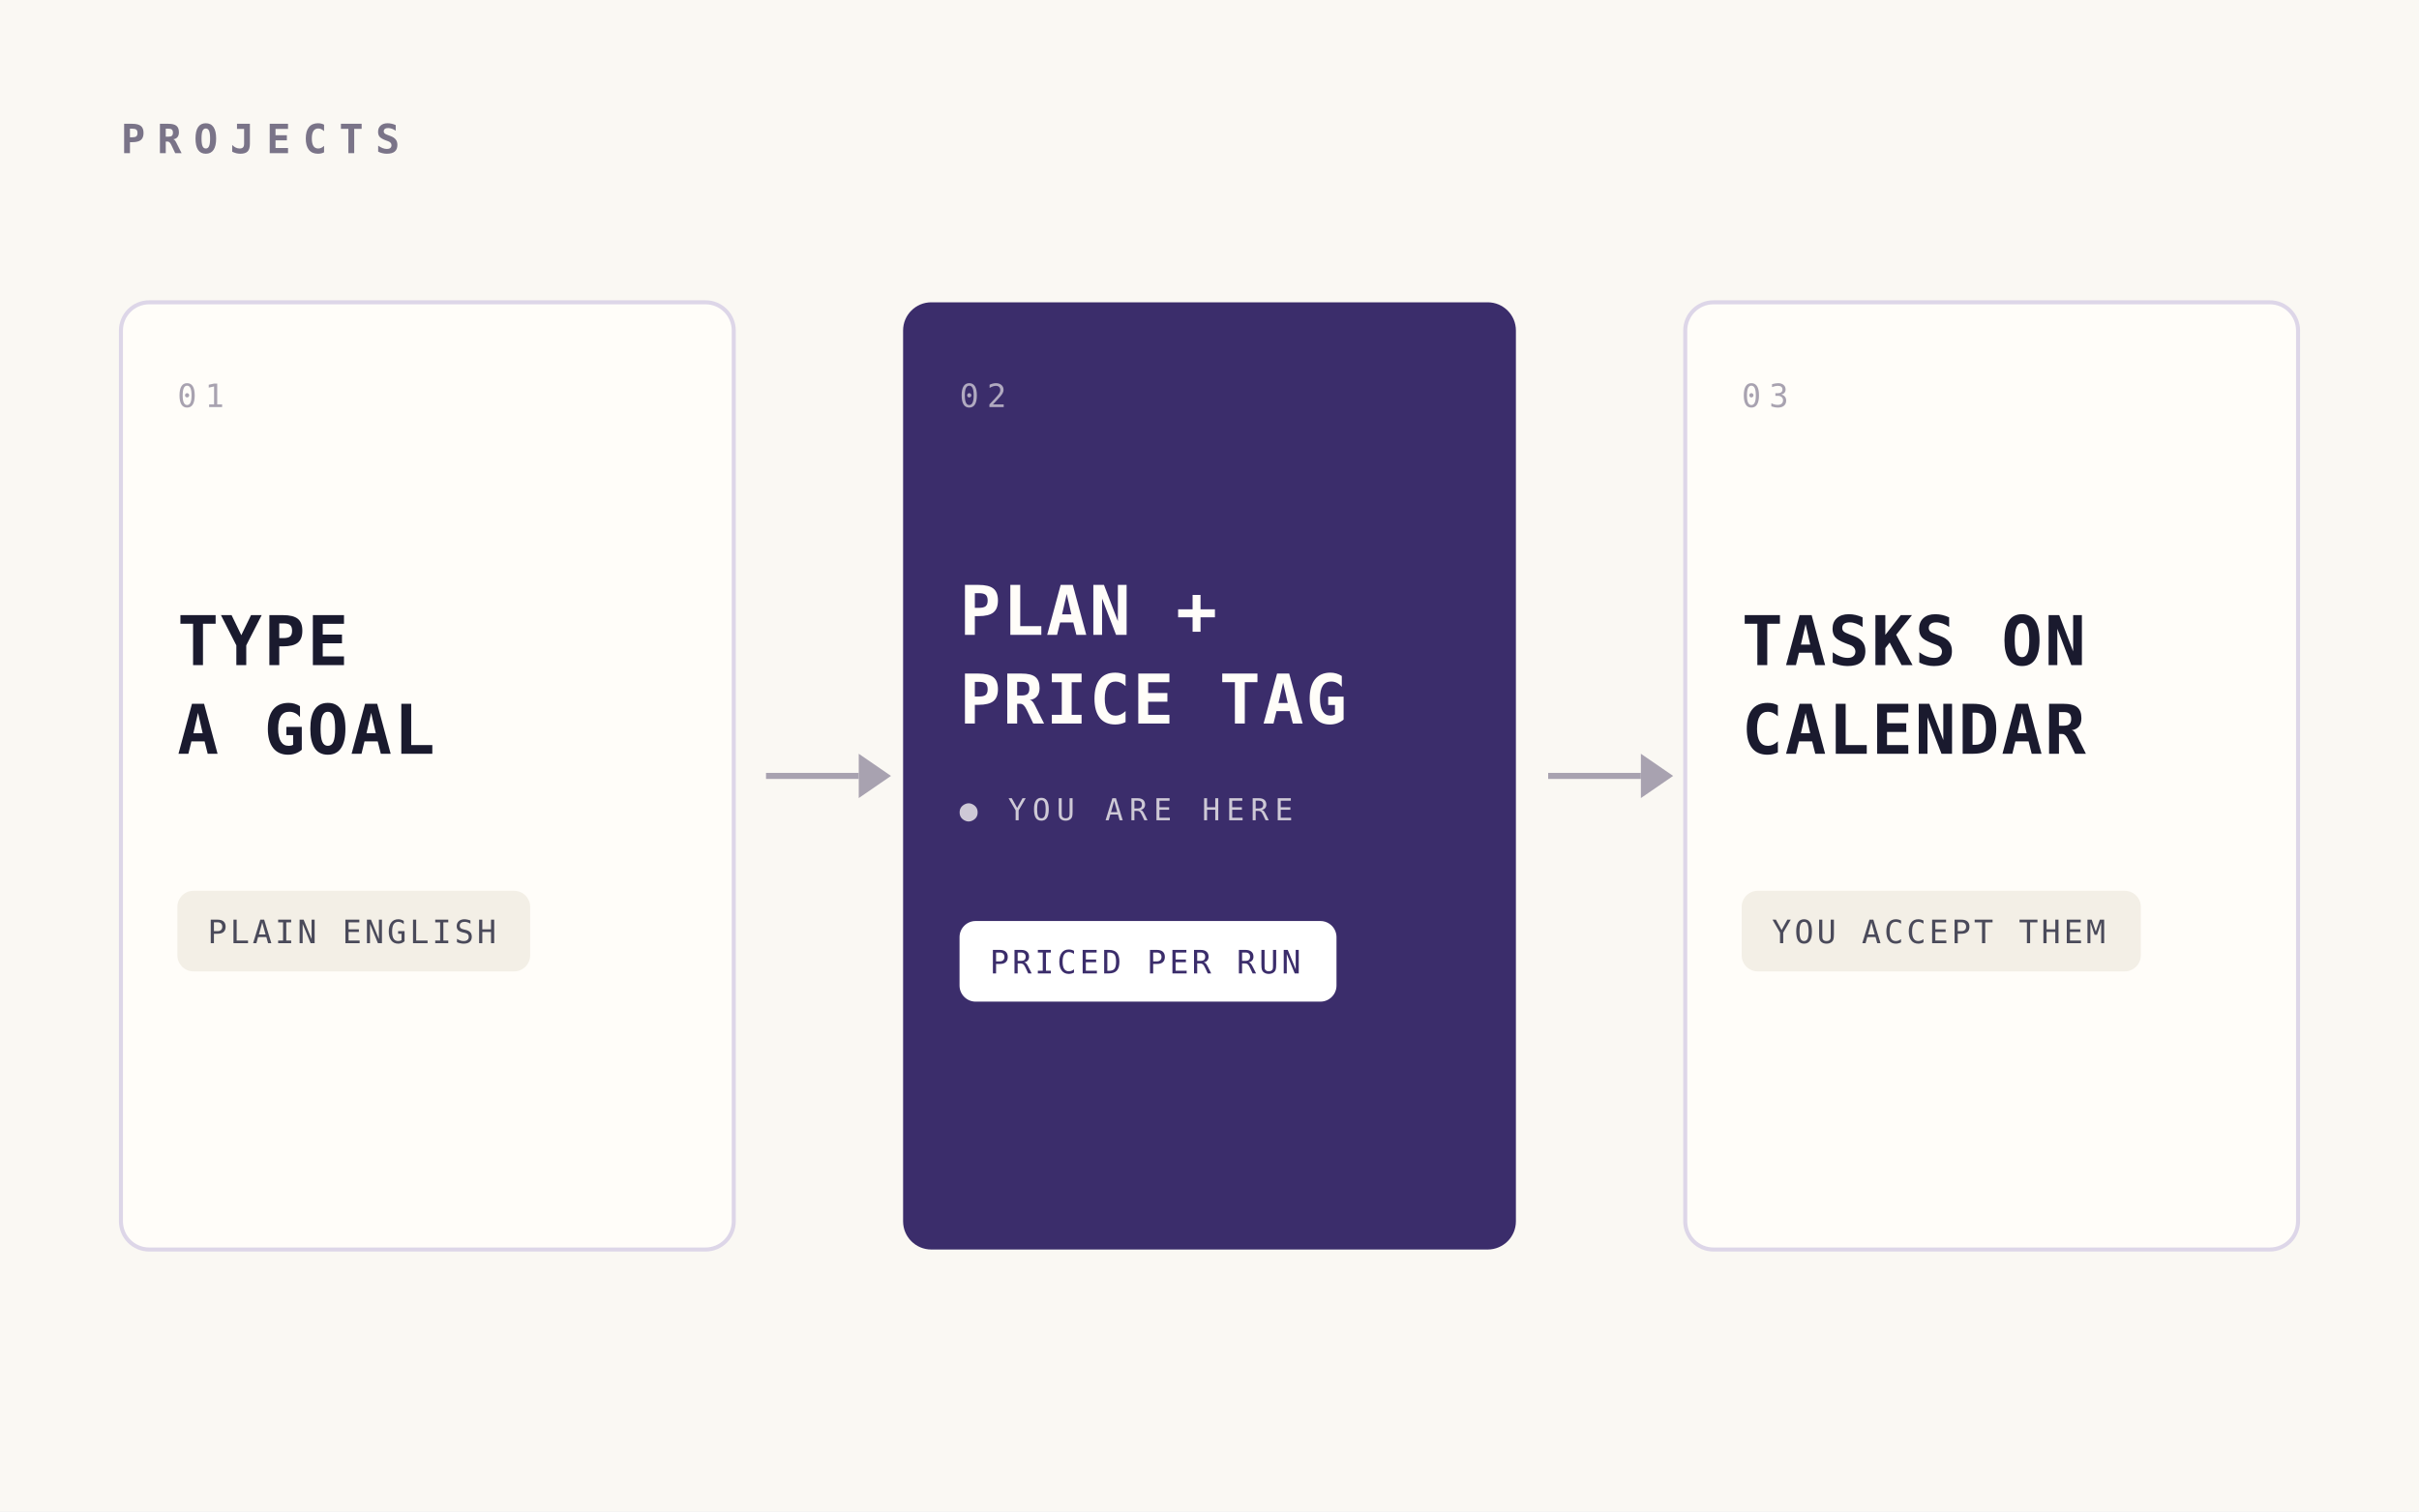
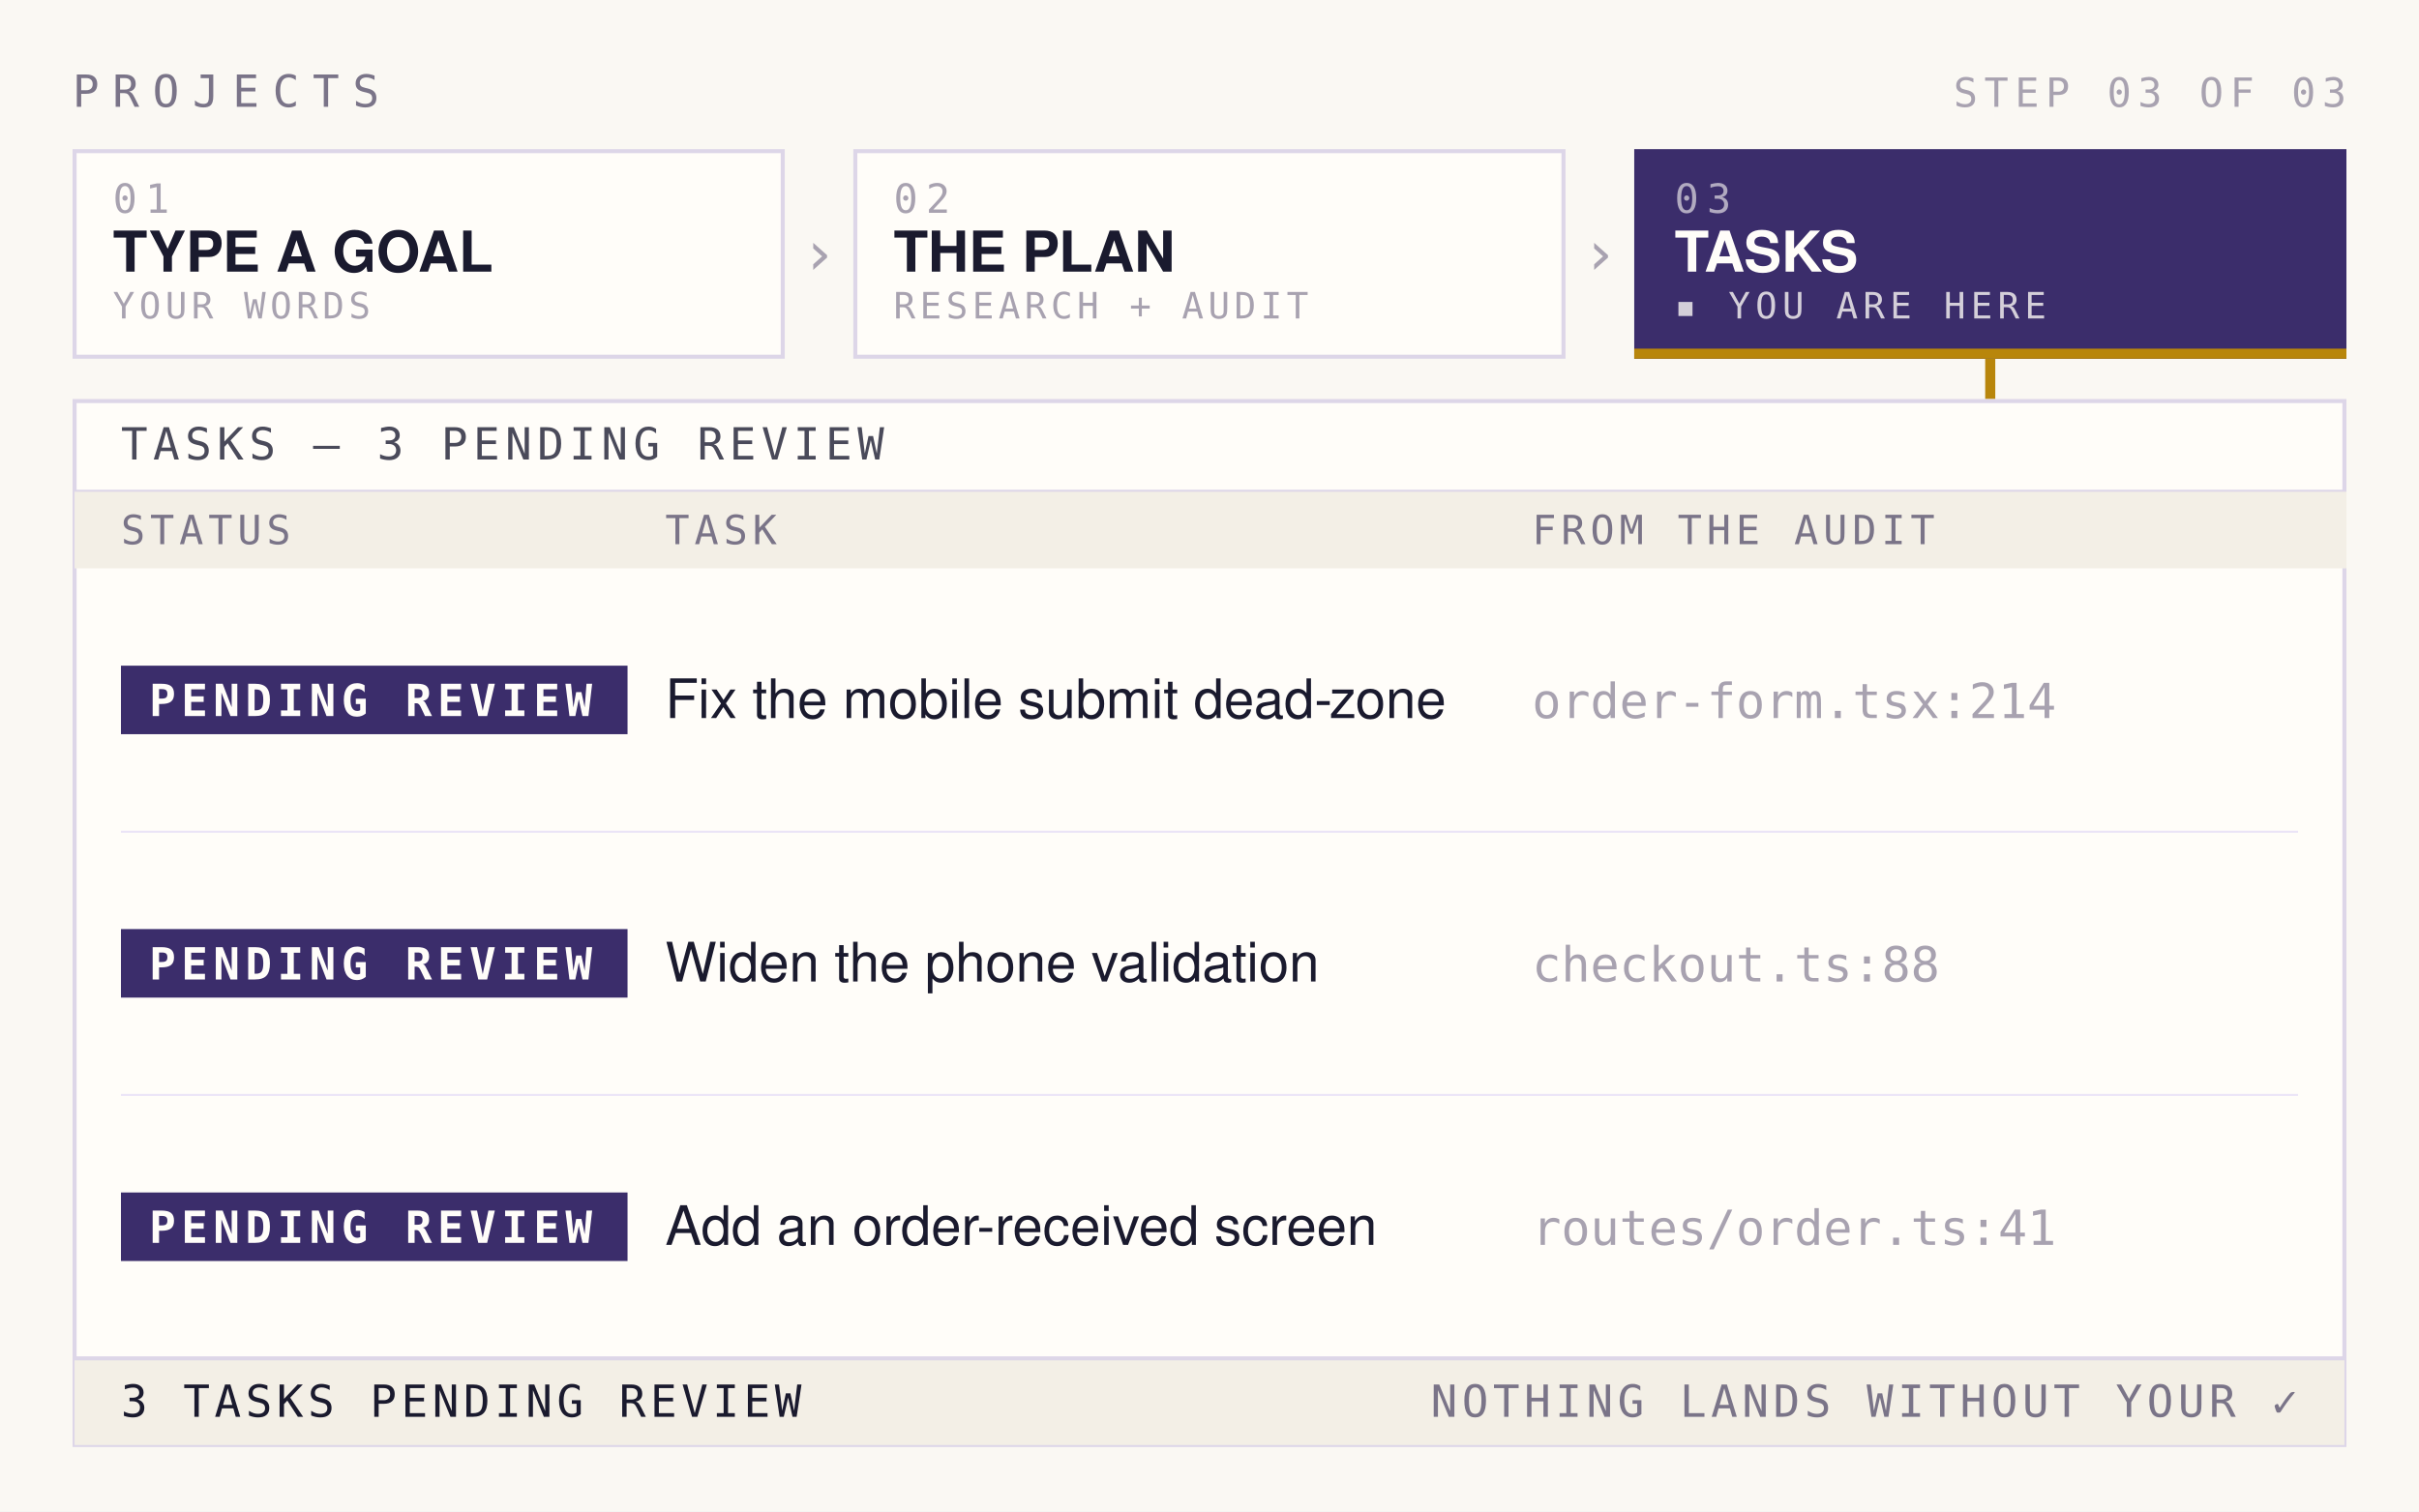
- <svg xmlns="http://www.w3.org/2000/svg" viewBox="0 0 1200 750" font-family="ui-monospace, SFMono-Regular, Menlo, monospace">
-   <rect width="1200" height="750" fill="#FAF8F3" />
-   <text x="60" y="76" font-size="20" font-weight="600" letter-spacing="6" fill="#7a7488">PROJECTS</text>
-   <rect x="60" y="150" width="304" height="470" rx="14" fill="#FFFDF9" stroke="#DDD6E8" stroke-width="2" />
-   <text x="88" y="202" font-size="16" letter-spacing="4" fill="#a8a2b0">01</text>
-   <text x="88" y="330" font-size="34" font-weight="700" letter-spacing="1" fill="#1a1a2e">TYPE</text>
-   <text x="88" y="374" font-size="34" font-weight="700" letter-spacing="1" fill="#1a1a2e">A GOAL</text>
-   <rect x="88" y="442" width="175" height="40" rx="8" fill="#F3EFE6" />
-   <text x="103" y="468" font-family="ui-monospace, SFMono-Regular, Menlo, monospace" font-size="16" letter-spacing="1.5" fill="#4a4a5a">PLAIN ENGLISH</text>
-   <line x1="380" y1="385" x2="426" y2="385" stroke="#a8a2b0" stroke-width="3" />
-   <path d="M 426 374 L 442 385 L 426 396 Z" fill="#a8a2b0" />
-   <rect x="448" y="150" width="304" height="470" rx="14" fill="#3b2d6b" />
-   <text x="476" y="202" font-size="16" letter-spacing="4" fill="#FFFDF9" opacity="0.6">02</text>
-   <text x="476" y="315" font-size="34" font-weight="700" letter-spacing="1" fill="#FFFDF9">PLAN +</text>
-   <text x="476" y="359" font-size="34" font-weight="700" letter-spacing="1" fill="#FFFDF9">PRICE TAG</text>
-   <text x="476" y="407" font-size="15" letter-spacing="3" fill="#FFFDF9" opacity="0.75">● YOU ARE HERE</text>
-   <rect x="476" y="457" width="187" height="40" rx="8" fill="#ffffff" />
-   <text x="491" y="483" font-family="ui-monospace, SFMono-Regular, Menlo, monospace" font-size="16" letter-spacing="1.5" fill="#3b2d6b">PRICED PER RUN</text>
-   <line x1="768" y1="385" x2="814" y2="385" stroke="#a8a2b0" stroke-width="3" />
-   <path d="M 814 374 L 830 385 L 814 396 Z" fill="#a8a2b0" />
-   <rect x="836" y="150" width="304" height="470" rx="14" fill="#FFFDF9" stroke="#DDD6E8" stroke-width="2" />
-   <text x="864" y="202" font-size="16" letter-spacing="4" fill="#a8a2b0">03</text>
-   <text x="864" y="330" font-size="34" font-weight="700" letter-spacing="1" fill="#1a1a2e">TASKS ON</text>
-   <text x="864" y="374" font-size="34" font-weight="700" letter-spacing="1" fill="#1a1a2e">CALENDAR</text>
-   <rect x="864" y="442" width="198" height="40" rx="8" fill="#F3EFE6" />
-   <text x="879" y="468" font-family="ui-monospace, SFMono-Regular, Menlo, monospace" font-size="16" letter-spacing="1.5" fill="#4a4a5a">YOU ACCEPT THEM</text>
+ <svg xmlns="http://www.w3.org/2000/svg" viewBox="0 0 1200 750">
+   <rect x="0.0" y="0.0" width="1200.0" height="750.0" fill="#FAF8F3" />
+   <text id="t137" x="36.0" y="53.0" font-family="'IBM Plex Mono', monospace" font-size="22" fill="#7a7488" font-weight="500" letter-spacing="6.60">PROJECTS</text>
+   <text id="t138" x="1164.0" y="53.0" font-family="'IBM Plex Mono', monospace" font-size="20" fill="#a8a2b0" letter-spacing="3.20" text-anchor="end">STEP 03 OF 03</text>
+   <rect x="37.0" y="75.0" width="351.3" height="102.0" fill="#FFFDF9" stroke="#DDD6E8" stroke-width="2" />
+   <text id="t139" x="56.0" y="105.6" font-family="'IBM Plex Mono', monospace" font-size="20" fill="#a8a2b0" letter-spacing="4.00">01</text>
+   <text id="t140" x="56.0" y="134.8" font-family="'Helvetica Neue', Helvetica, Arial, sans-serif" font-size="28" fill="#1a1a2e" font-weight="600">TYPE A GOAL</text>
+   <text id="t141" x="56.0" y="158.0" font-family="'IBM Plex Mono', monospace" font-size="18" fill="#a8a2b0" letter-spacing="2.16">YOUR WORDS</text>
+   <text id="t142" x="406.3" y="136.0" font-family="'IBM Plex Mono', monospace" font-size="30" fill="#a8a2b0" text-anchor="middle">›</text>
+   <rect x="424.3" y="75.0" width="351.3" height="102.0" fill="#FFFDF9" stroke="#DDD6E8" stroke-width="2" />
+   <text id="t143" x="443.3" y="105.6" font-family="'IBM Plex Mono', monospace" font-size="20" fill="#a8a2b0" letter-spacing="4.00">02</text>
+   <text id="t144" x="443.3" y="134.8" font-family="'Helvetica Neue', Helvetica, Arial, sans-serif" font-size="28" fill="#1a1a2e" font-weight="600">THE PLAN</text>
+   <text id="t145" x="443.3" y="158.0" font-family="'IBM Plex Mono', monospace" font-size="18" fill="#a8a2b0" letter-spacing="2.16">RESEARCH + AUDIT</text>
+   <text id="t146" x="793.7" y="136.0" font-family="'IBM Plex Mono', monospace" font-size="30" fill="#a8a2b0" text-anchor="middle">›</text>
+   <rect x="810.7" y="74.0" width="353.3" height="104.0" fill="#3b2d6b" />
+   <rect x="810.7" y="173.0" width="353.3" height="5.0" fill="#B8860B" />
+   <text id="t147" x="830.7" y="105.6" font-family="'IBM Plex Mono', monospace" font-size="20" fill="#FFFDF9" letter-spacing="4.00" opacity="0.6">03</text>
+   <text id="t148" x="830.7" y="134.8" font-family="'Helvetica Neue', Helvetica, Arial, sans-serif" font-size="28" fill="#FFFDF9" font-weight="600">TASKS</text>
+   <text id="t149" x="830.7" y="158.0" font-family="'IBM Plex Mono', monospace" font-size="18" fill="#FFFDF9" letter-spacing="2.52" opacity="0.78">▪ YOU ARE HERE</text>
+   <rect x="984.8" y="178.0" width="5.0" height="20.0" fill="#B8860B" />
+   <rect x="37.0" y="199.0" width="1126.0" height="518.0" fill="#FFFDF9" stroke="#DDD6E8" stroke-width="2" />
+   <text id="t150" x="60.0" y="228.0" font-family="'IBM Plex Mono', monospace" font-size="22" fill="#4a4a5a" letter-spacing="2.64">TASKS — 3 PENDING REVIEW</text>
+   <line x1="36.0" y1="244.0" x2="1164.0" y2="244.0" stroke="#DDD6E8" stroke-width="2" />
+   <rect x="37.0" y="244.0" width="1127.0" height="38.0" fill="#F3EFE6" />
+   <text id="t151" x="60.0" y="270.0" font-family="'IBM Plex Mono', monospace" font-size="20" fill="#7a7488" letter-spacing="2.40">STATUS</text>
+   <text id="t152" x="330.0" y="270.0" font-family="'IBM Plex Mono', monospace" font-size="20" fill="#7a7488" letter-spacing="2.40">TASK</text>
+   <text id="t153" x="760.0" y="270.0" font-family="'IBM Plex Mono', monospace" font-size="20" fill="#7a7488" letter-spacing="2.40">FROM THE AUDIT</text>
+   <rect x="60.0" y="330.3" width="251.3" height="34.0" fill="#3b2d6b" />
+   <text id="t154" x="74.0" y="355.3" font-family="'IBM Plex Mono', monospace" font-size="22" fill="#FFFDF9" font-weight="600" letter-spacing="2.64">PENDING REVIEW</text>
+   <text id="t155" x="330.0" y="356.3" font-family="'Helvetica Neue', Helvetica, Arial, sans-serif" font-size="27" fill="#1a1a2e">Fix the mobile submit dead-zone</text>
+   <text id="t156" x="760.0" y="356.3" font-family="'IBM Plex Mono', monospace" font-size="24" fill="#a8a2b0">order-form.tsx:214</text>
+   <line x1="60.0" y1="412.7" x2="1140.0" y2="412.7" stroke="#EBE4F7" stroke-width="1" />
+   <rect x="60.0" y="461.0" width="251.3" height="34.0" fill="#3b2d6b" />
+   <text id="t157" x="74.0" y="486.0" font-family="'IBM Plex Mono', monospace" font-size="22" fill="#FFFDF9" font-weight="600" letter-spacing="2.64">PENDING REVIEW</text>
+   <text id="t158" x="330.0" y="487.0" font-family="'Helvetica Neue', Helvetica, Arial, sans-serif" font-size="27" fill="#1a1a2e">Widen the phone validation</text>
+   <text id="t159" x="760.0" y="487.0" font-family="'IBM Plex Mono', monospace" font-size="24" fill="#a8a2b0">checkout.ts:88</text>
+   <line x1="60.0" y1="543.3" x2="1140.0" y2="543.3" stroke="#EBE4F7" stroke-width="1" />
+   <rect x="60.0" y="591.7" width="251.3" height="34.0" fill="#3b2d6b" />
+   <text id="t160" x="74.0" y="616.7" font-family="'IBM Plex Mono', monospace" font-size="22" fill="#FFFDF9" font-weight="600" letter-spacing="2.64">PENDING REVIEW</text>
+   <text id="t161" x="330.0" y="617.7" font-family="'Helvetica Neue', Helvetica, Arial, sans-serif" font-size="27" fill="#1a1a2e">Add an order-received screen</text>
+   <text id="t162" x="760.0" y="617.7" font-family="'IBM Plex Mono', monospace" font-size="24" fill="#a8a2b0">routes/order.ts:41</text>
+   <rect x="37.0" y="674.0" width="1126.0" height="43.0" fill="#F3EFE6" />
+   <line x1="36.0" y1="674.0" x2="1164.0" y2="674.0" stroke="#DDD6E8" stroke-width="2" />
+   <text id="t163" x="60.0" y="703.0" font-family="'IBM Plex Mono', monospace" font-size="22" fill="#1a1a2e" letter-spacing="2.20">3 TASKS PENDING REVIEW</text>
+   <text id="t164" x="1140.0" y="703.0" font-family="'IBM Plex Mono', monospace" font-size="22" fill="#7a7488" letter-spacing="2.20" text-anchor="end">NOTHING LANDS WITHOUT YOUR ✓</text>
</svg>
